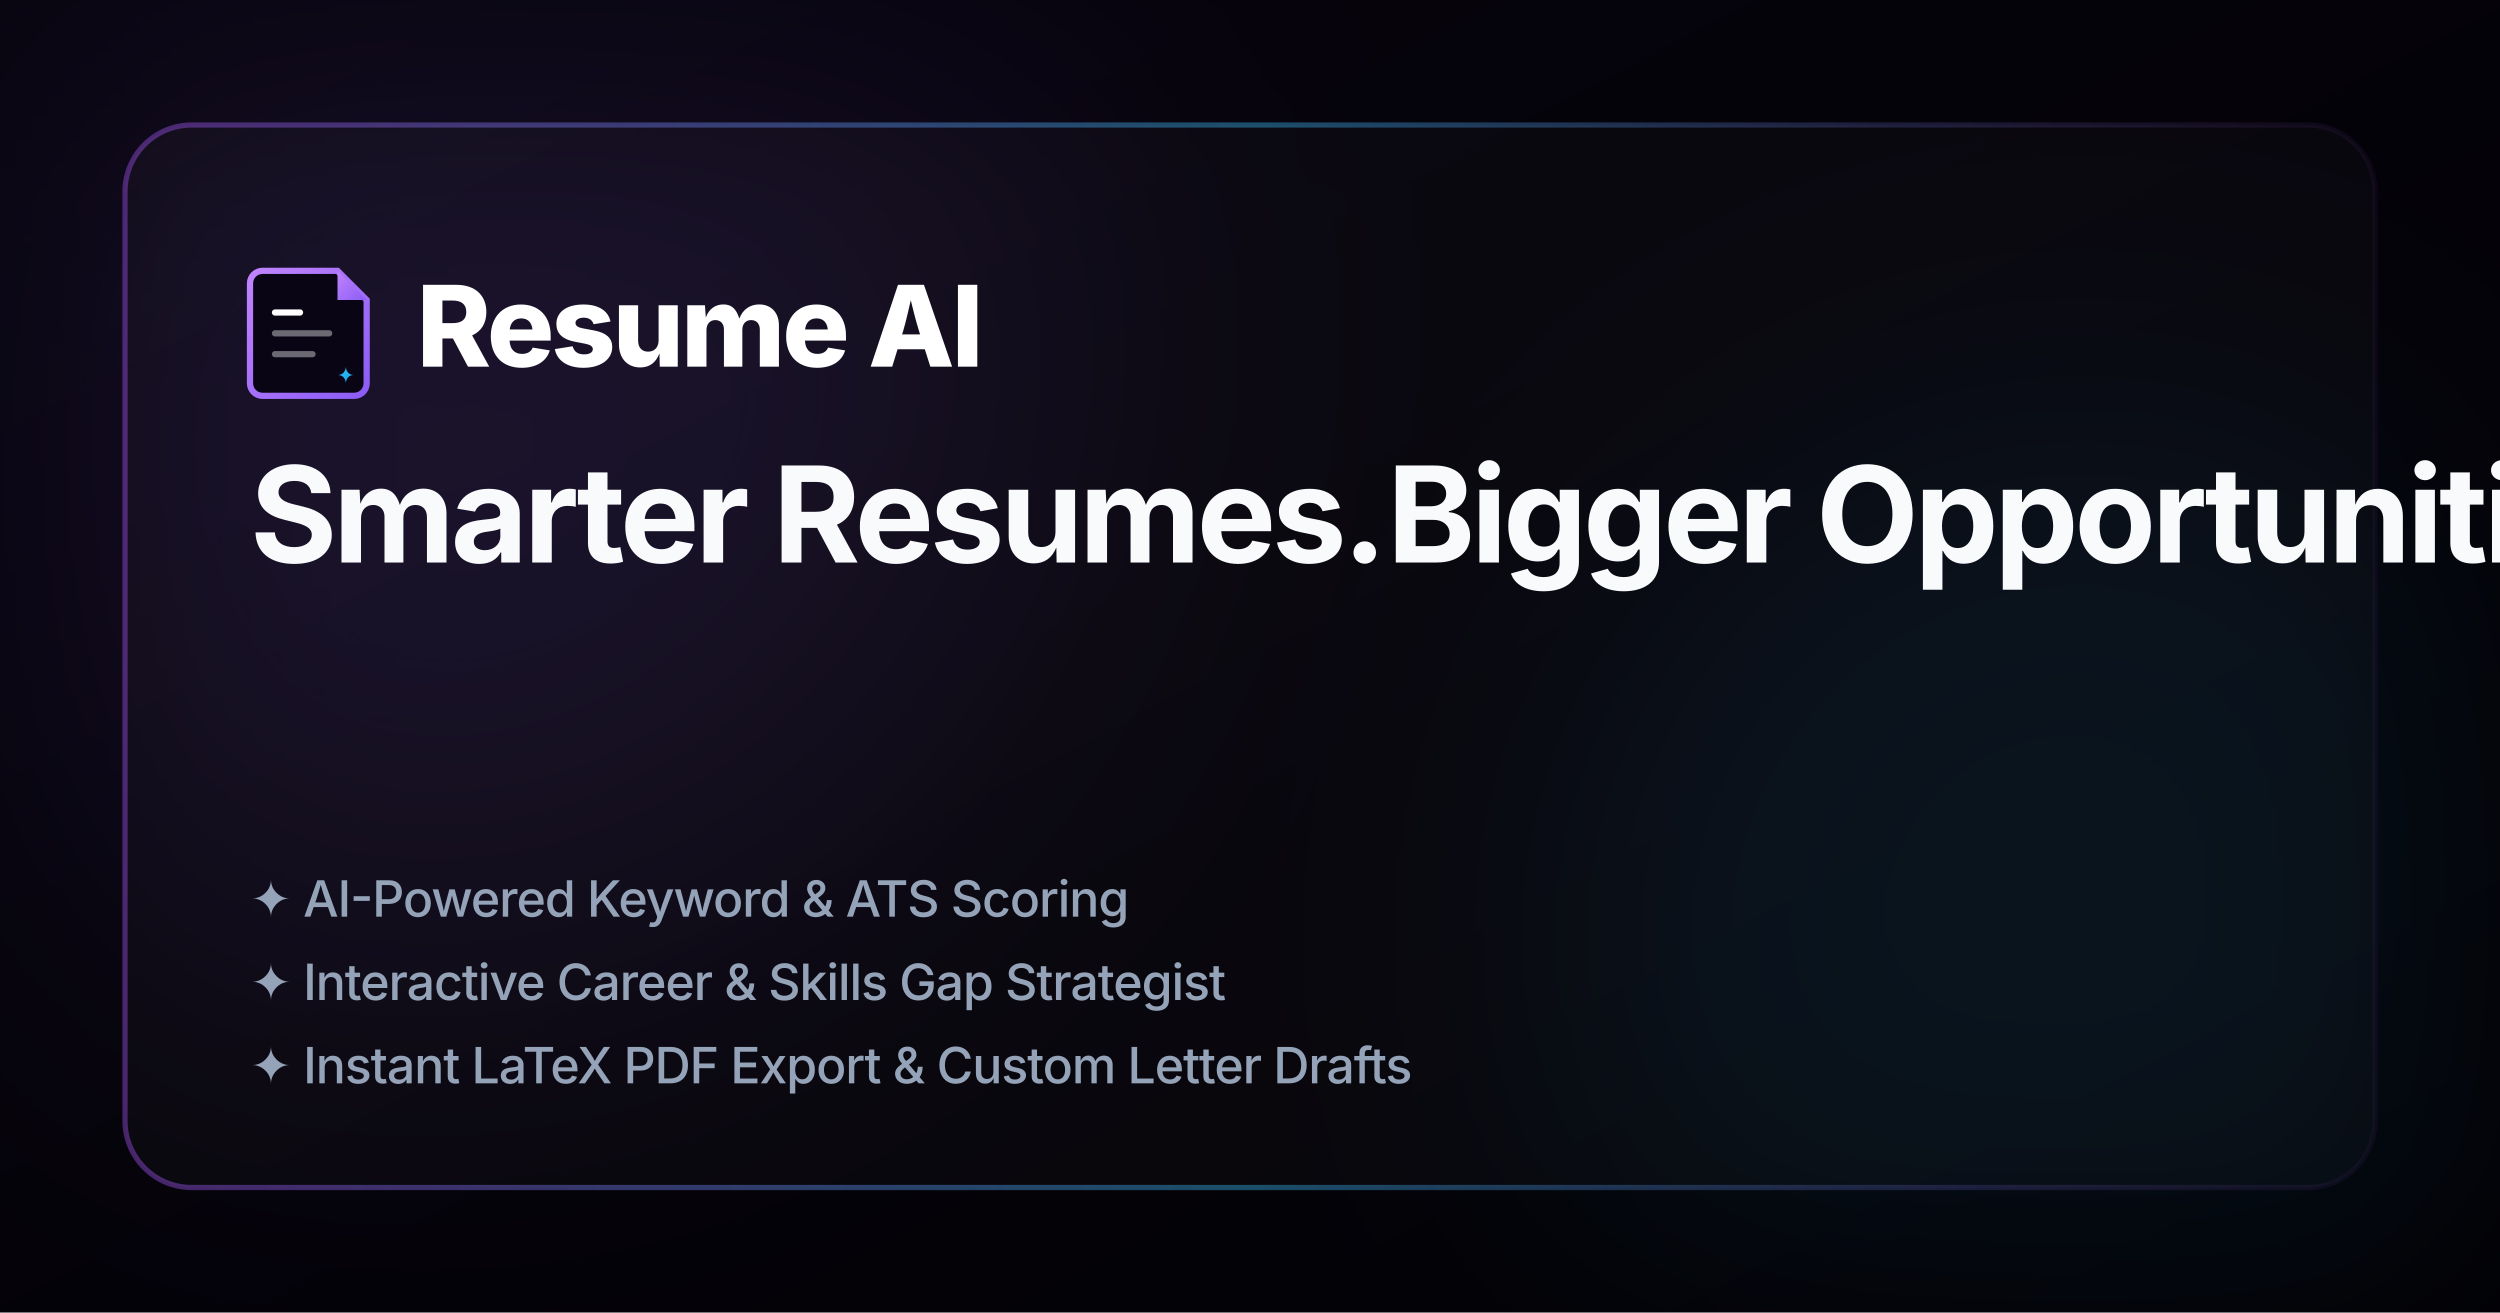
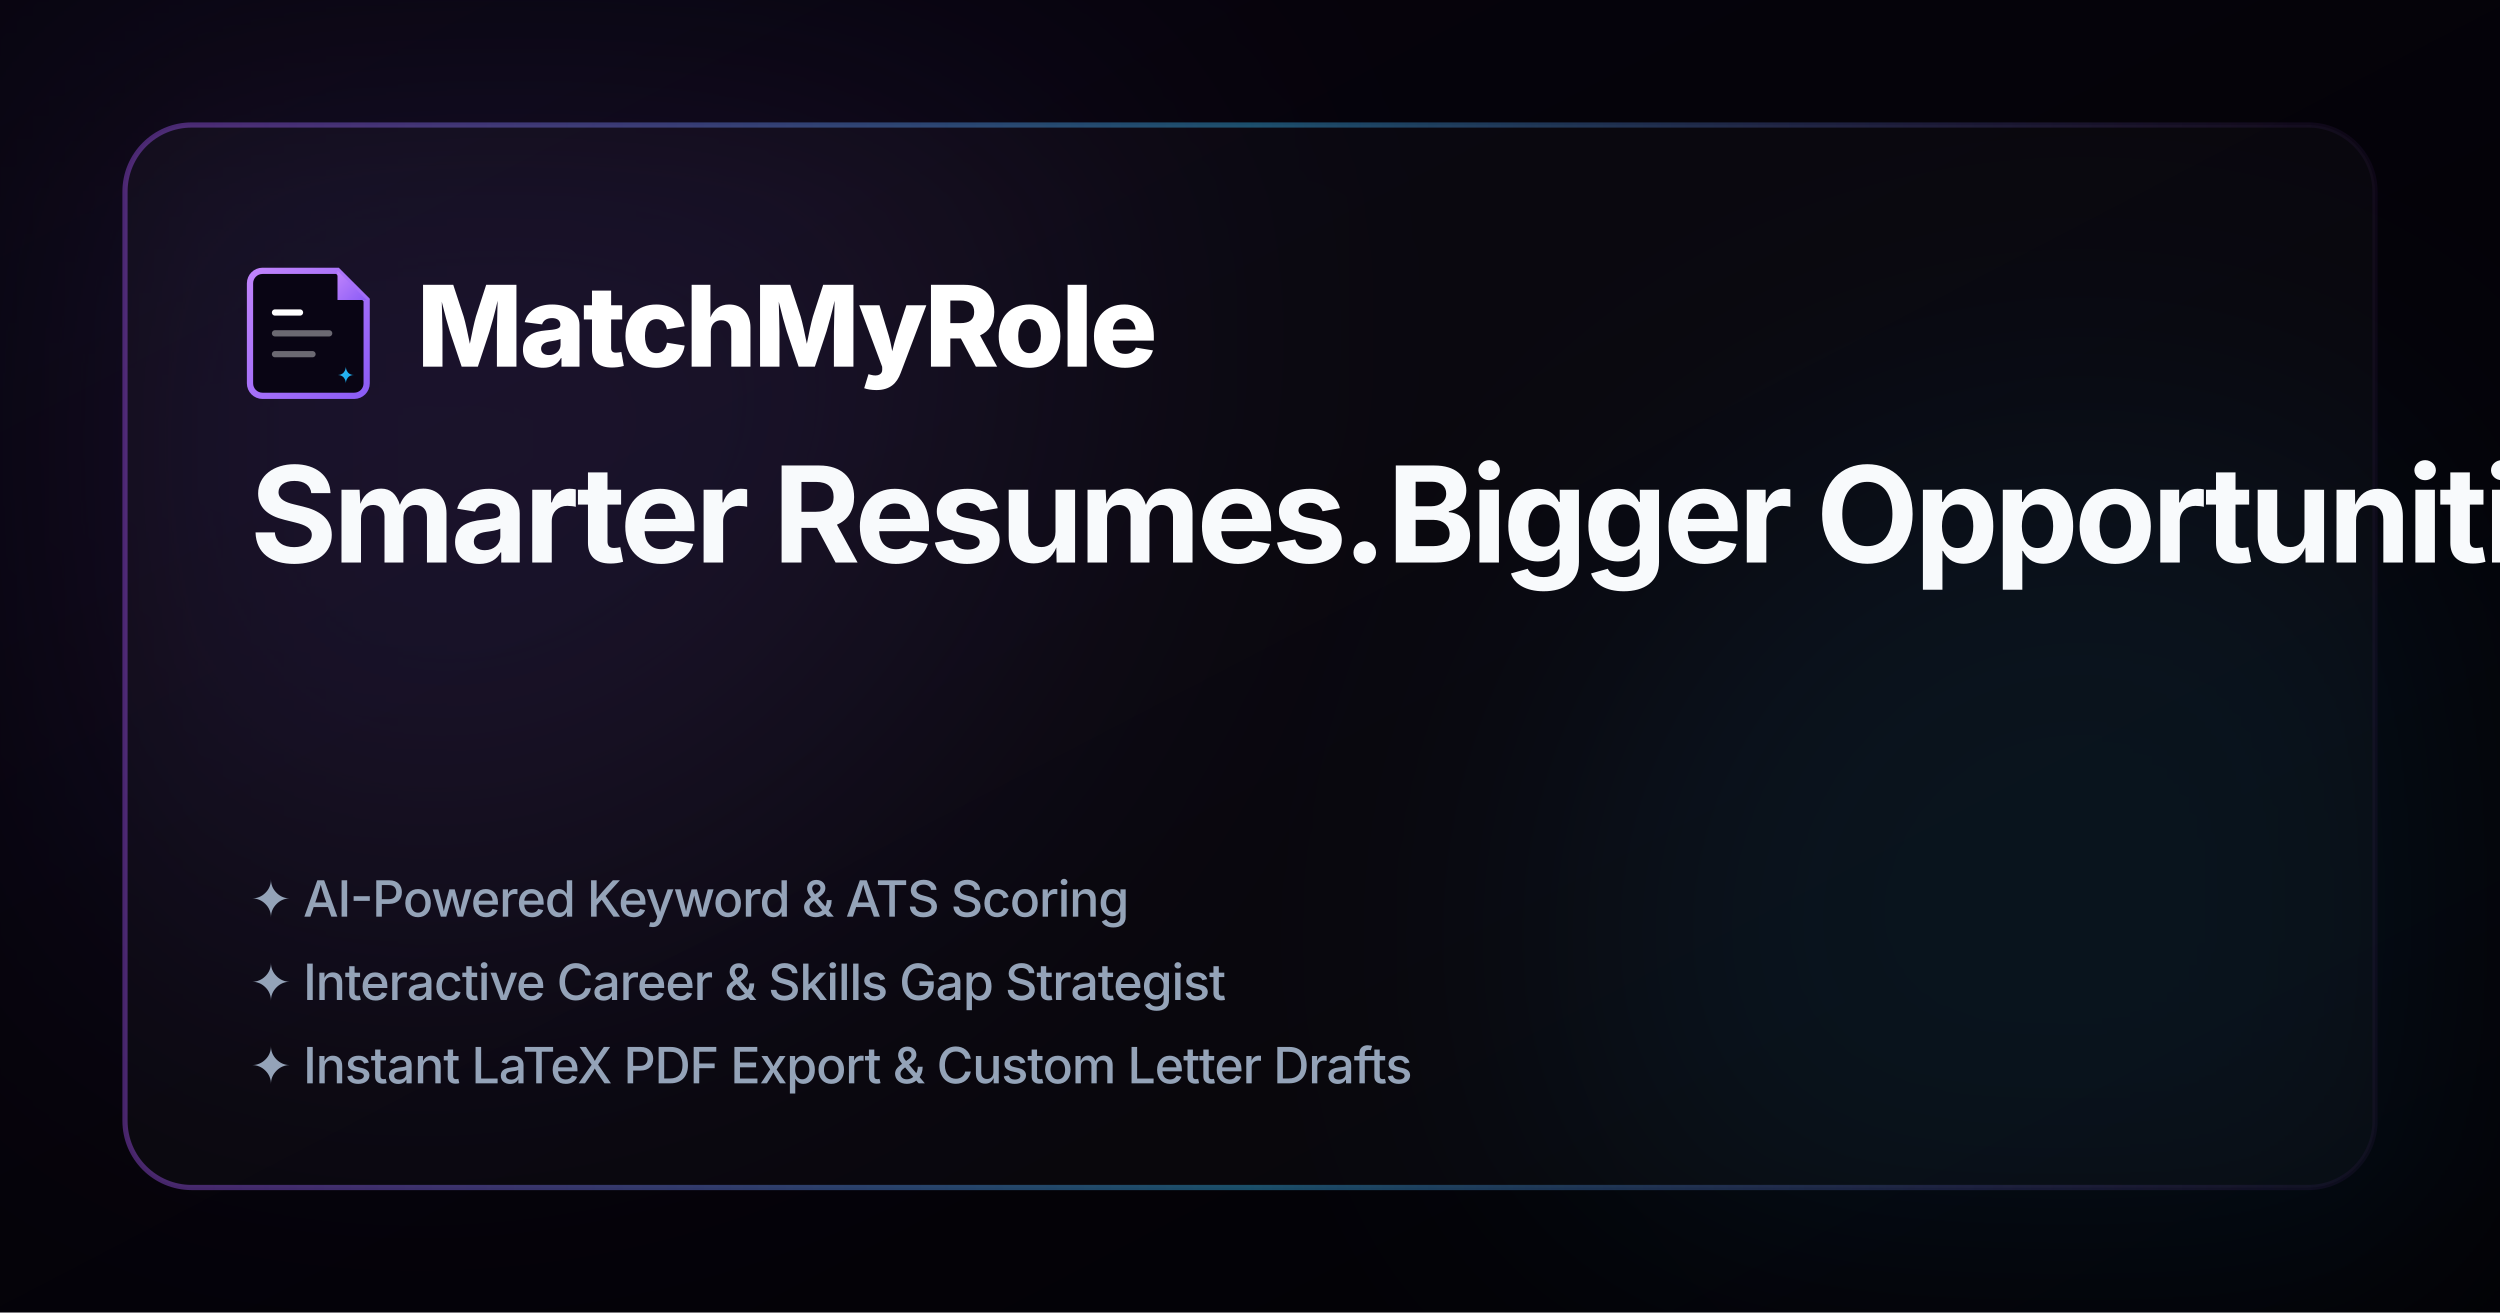
<svg xmlns="http://www.w3.org/2000/svg" width="1200" height="630" viewBox="0 0 1200 630" fill="none">
  <defs>
    <linearGradient id="bgGrad" x1="0" y1="0" x2="1" y2="1">
      <stop offset="0%" stop-color="#07040E" />
      <stop offset="100%" stop-color="#020104" />
    </linearGradient>
    <linearGradient id="borderGrad" x1="0" y1="0" x2="1" y2="0">
      <stop offset="0%" stop-color="rgba(168, 85, 247, 0.4)" />
      <stop offset="50%" stop-color="rgba(56, 189, 248, 0.4)" />
      <stop offset="100%" stop-color="rgba(168, 85, 247, 0.05)" />
    </linearGradient>
    <linearGradient id="purpleGrad" x1="0" y1="0" x2="1" y2="1">
      <stop offset="0%" stop-color="#C084FC" />
      <stop offset="100%" stop-color="#8B5CF6" />
    </linearGradient>
    <linearGradient id="tealGrad" x1="0" y1="0" x2="1" y2="1">
      <stop offset="0%" stop-color="#38BDF8" />
      <stop offset="100%" stop-color="#0EA5E9" />
    </linearGradient>
  </defs>
  <rect width="1200" height="630" fill="url(#bgGrad)" />
  <circle cx="200" cy="150" r="300" fill="#8B5CF6" opacity="0.12" filter="blur(100px)" />
  <circle cx="1000" cy="450" r="250" fill="#0EA5E9" opacity="0.08" filter="blur(80px)" />
  <rect x="60" y="60" width="1080" height="510" rx="32" fill="rgba(255, 255, 255, 0.02)" stroke="url(#borderGrad)" stroke-width="2.5" />
  <g transform="translate(120, 130)">
    <g transform="translate(0, 0)">
      <path d="M0 6C0 2.686 2.686 0 6 0H42L56 14V54C56 57.314 53.314 60 50 60H6C2.686 60 0 57.314 0 54V6Z" fill="#090514" stroke="url(#purpleGrad)" stroke-width="3" />
      <path d="M42 0V14H56L42 0Z" fill="url(#purpleGrad)" />
      <path d="M46 46C46 46 46 50 50 50C46 50 46 54 46 54C46 54 46 50 42 50C46 50 46 46 46 46Z" fill="url(#tealGrad)" />
      <line x1="12" y1="20" x2="24" y2="20" stroke="#FFFFFF" stroke-width="3" stroke-linecap="round" />
      <line x1="12" y1="30" x2="38" y2="30" stroke="rgba(255,255,255,0.4)" stroke-width="3" stroke-linecap="round" />
      <line x1="12" y1="40" x2="30" y2="40" stroke="rgba(255,255,255,0.4)" stroke-width="3" stroke-linecap="round" />
    </g>
-     <text x="80" y="46" fill="#FFFFFF" font-size="54" font-family="system-ui, -apple-system, sans-serif" font-weight="800" letter-spacing="-1.5px">Resume AI</text>
+     <text x="80" y="46" fill="#FFFFFF" font-size="54" font-family="system-ui, -apple-system, sans-serif" font-weight="800" letter-spacing="-1.5px">MatchMyRole</text>
  </g>
  <text x="120" y="270" fill="#F8FAFC" font-size="64" font-family="system-ui, -apple-system, sans-serif" font-weight="700" letter-spacing="-2px">Smarter Resumes.<br />Bigger Opportunities.</text>
  <text x="120" y="440" fill="#94A3B8" font-size="24" font-family="system-ui, -apple-system, sans-serif" font-weight="500" letter-spacing="-0.5px">
    <tspan x="120" dy="0">✦  AI-Powered Keyword &amp; ATS Scoring</tspan>
    <tspan x="120" dy="40">✦  Interactive Career &amp; Skills Gap Strategist</tspan>
    <tspan x="120" dy="40">✦  Instant LaTeX PDF Export &amp; Custom Letter Drafts</tspan>
  </text>
</svg>
